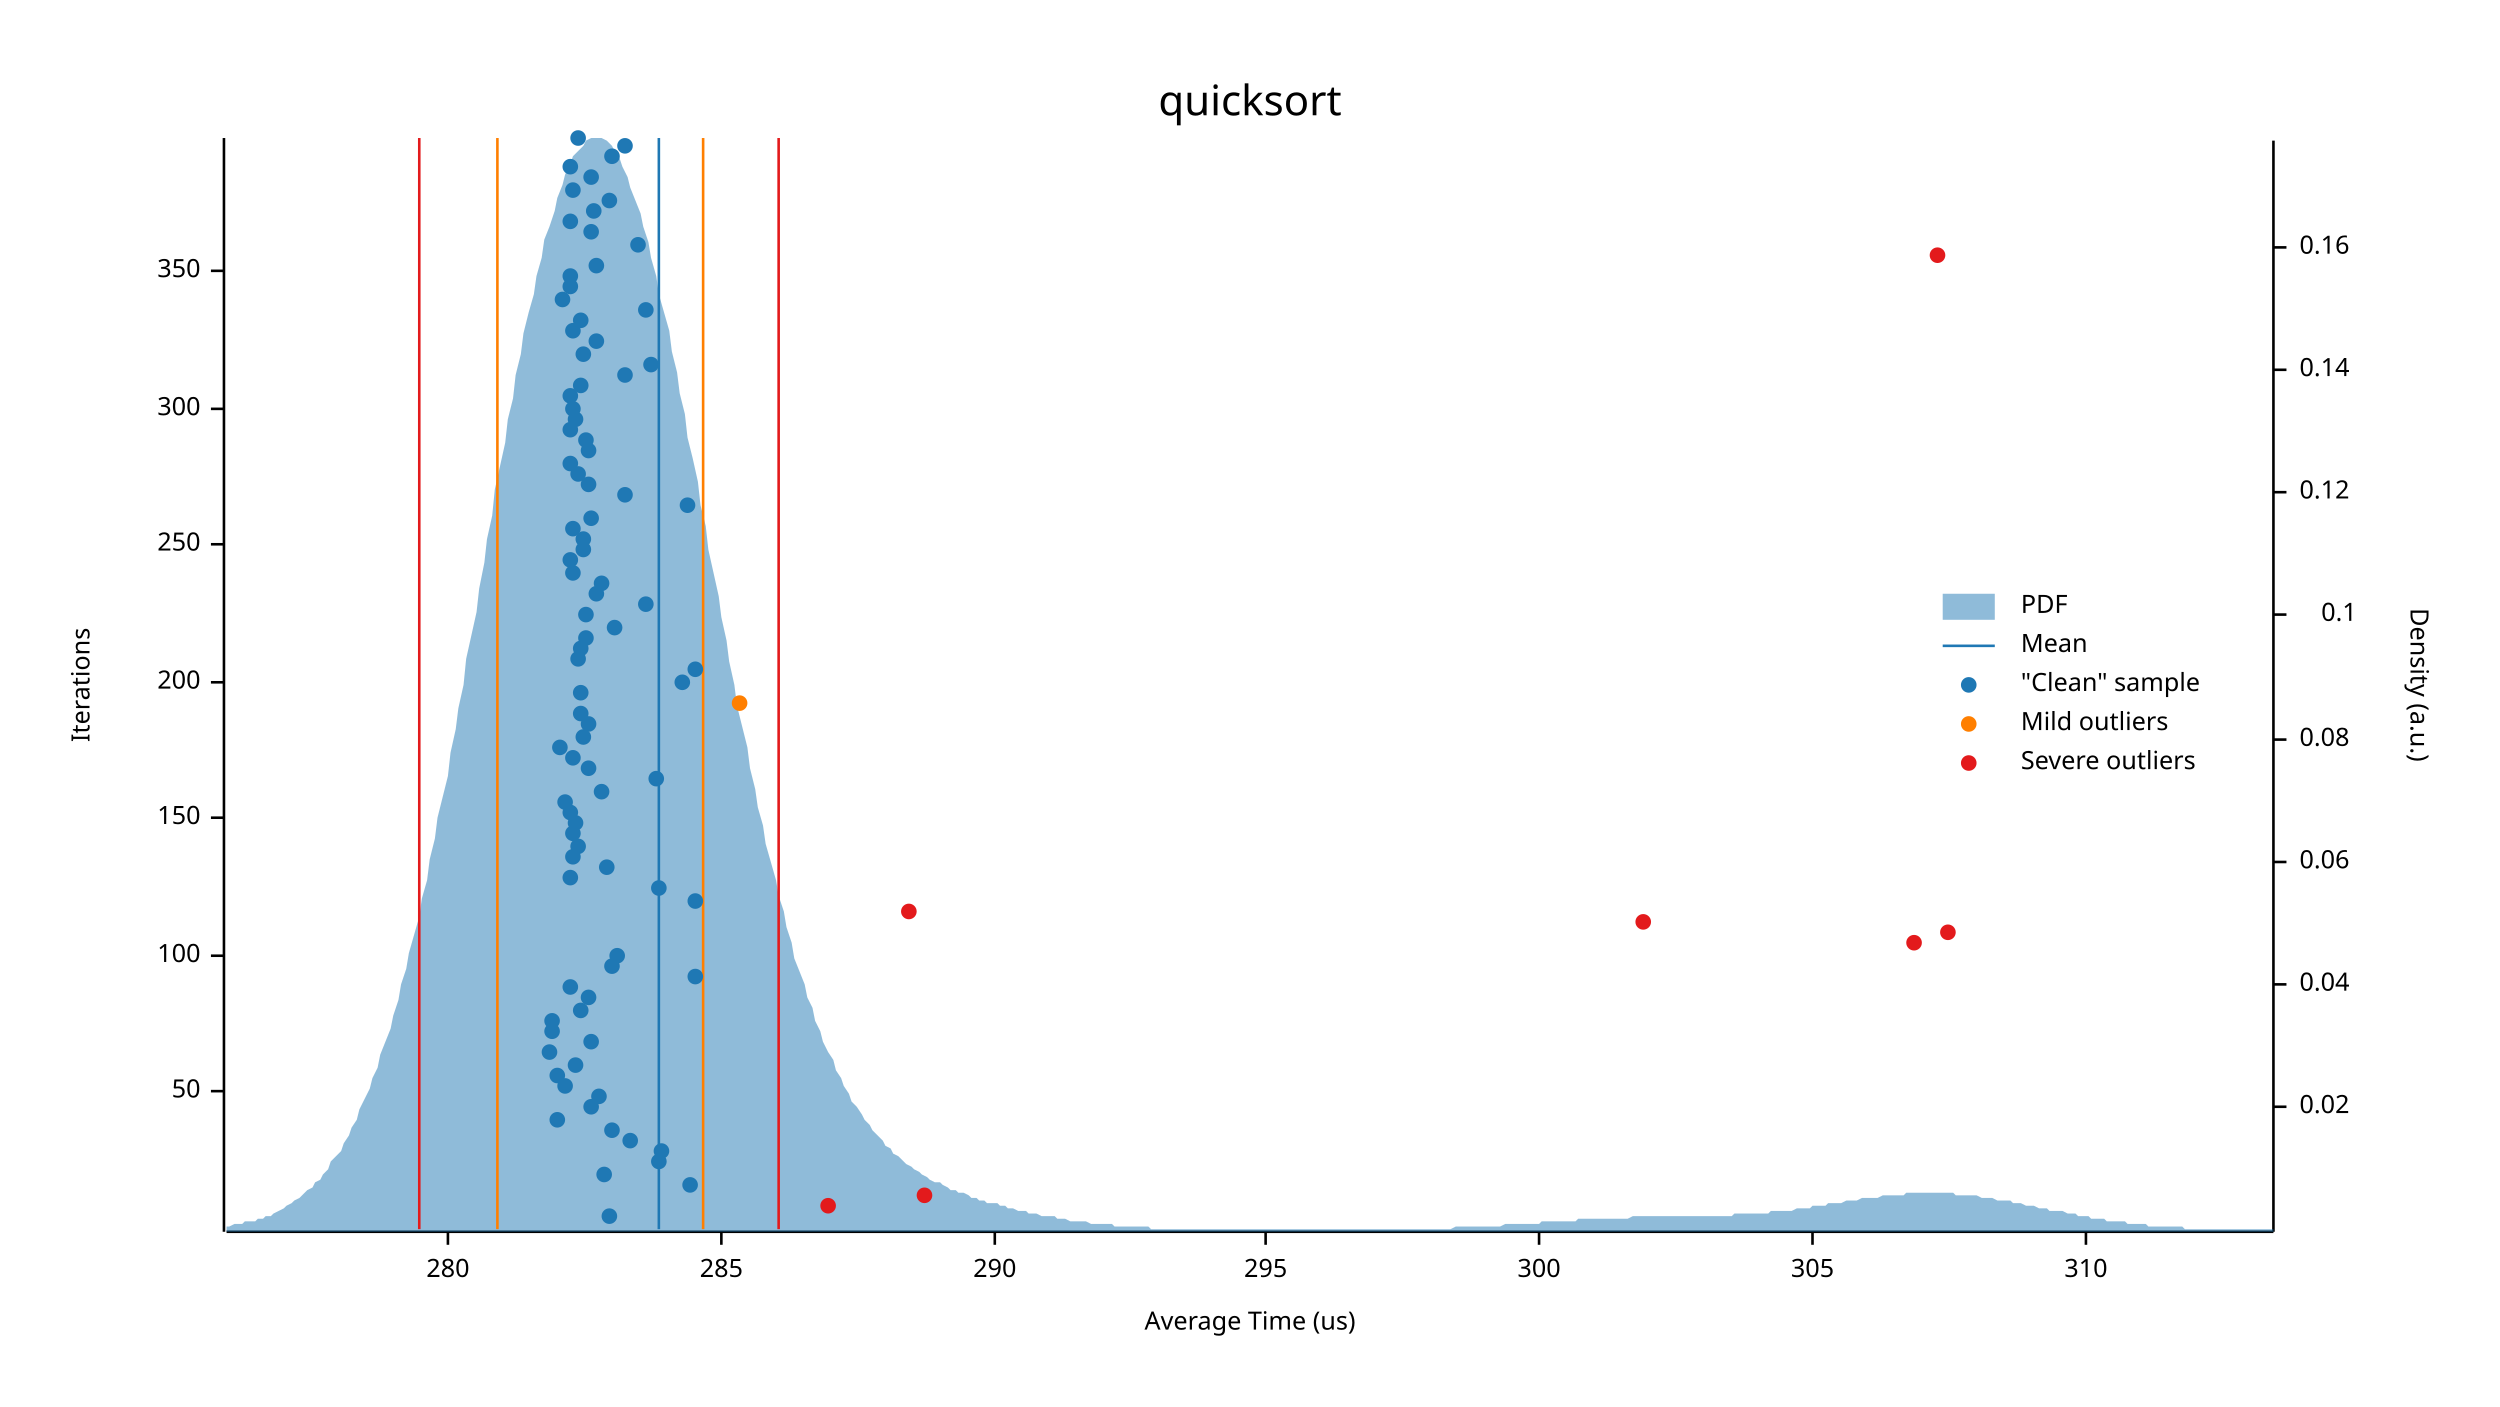
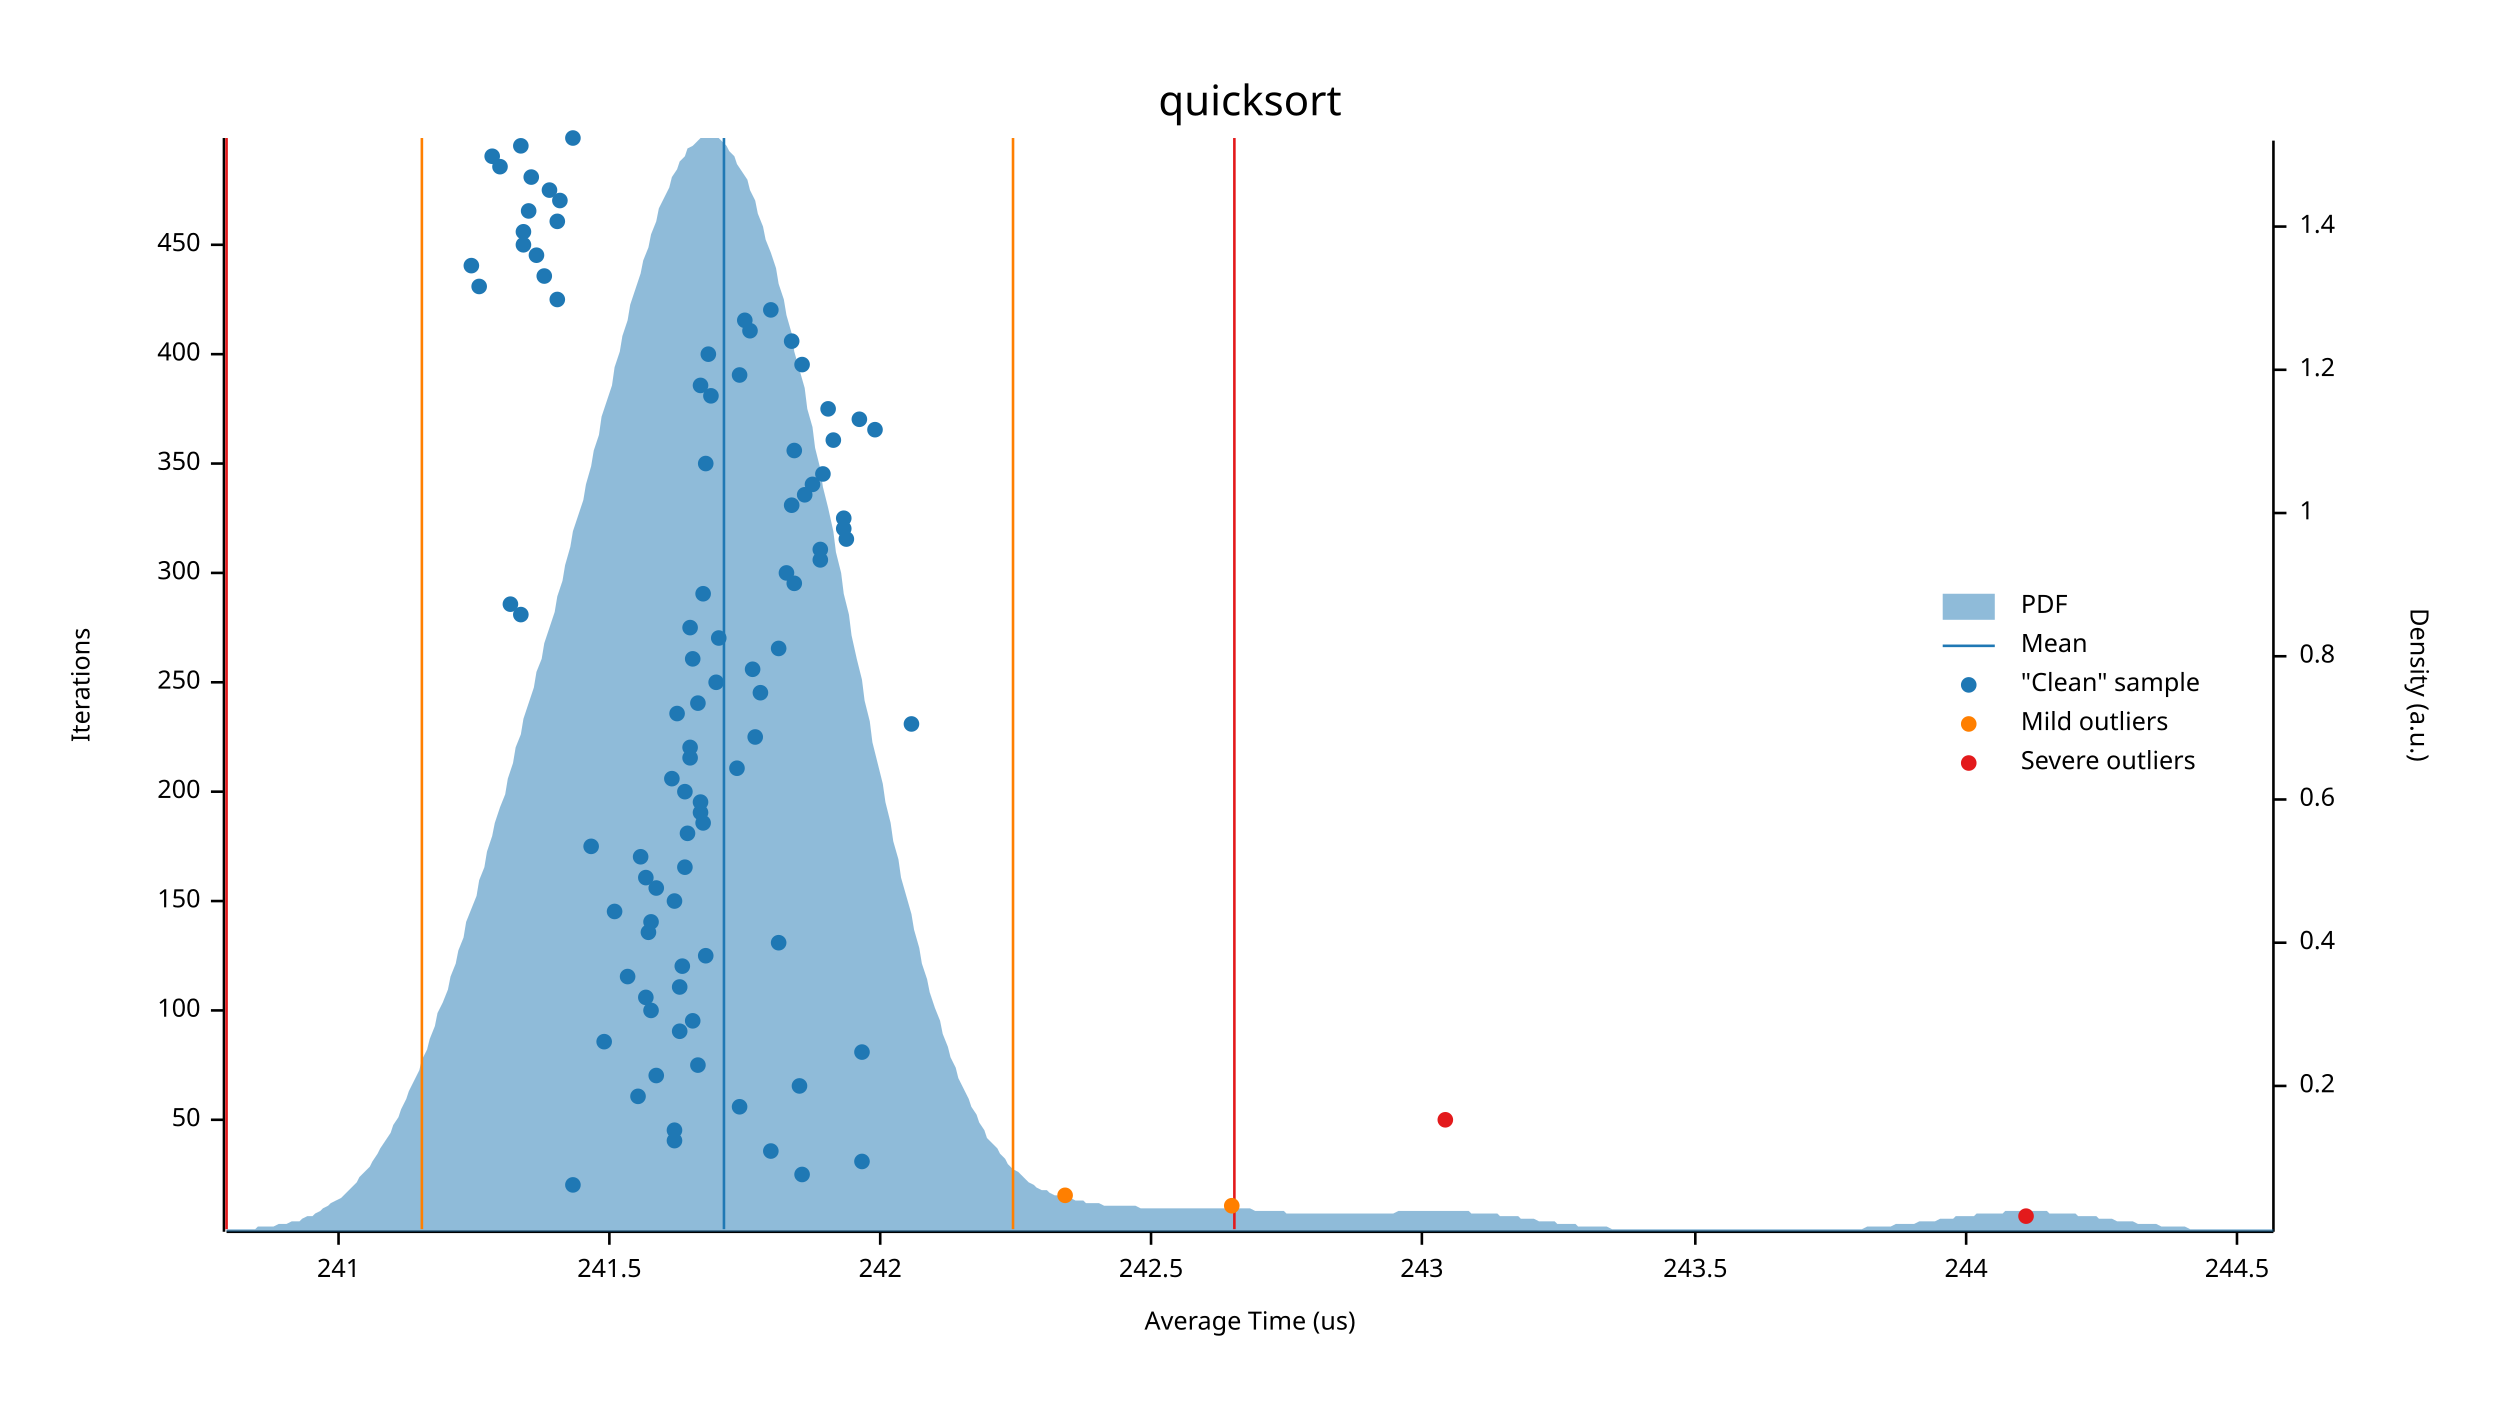
<svg xmlns="http://www.w3.org/2000/svg" width="960" height="540">
  <text x="480" y="32" dy="0.76em" text-anchor="middle" font-family="sans-serif" font-size="16.129" opacity="1" fill="#000000">
quicksort
</text>
  <text x="27" y="263" dy="0.76em" text-anchor="middle" font-family="sans-serif" font-size="9.677" opacity="1" fill="#000000" transform="rotate(270, 27, 263)">
Iterations
</text>
  <text x="480" y="513" dy="-0.5ex" text-anchor="middle" font-family="sans-serif" font-size="9.677" opacity="1" fill="#000000">
Average Time (us)
</text>
  <polyline fill="none" opacity="1" stroke="#000000" stroke-width="1" points="86,53 86,473 " />
-   <text x="77" y="419" dy="0.5ex" text-anchor="end" font-family="sans-serif" font-size="9.677" opacity="1" fill="#000000">
+   <text x="77" y="430" dy="0.5ex" text-anchor="end" font-family="sans-serif" font-size="9.677" opacity="1" fill="#000000">
50
</text>
-   <polyline fill="none" opacity="1" stroke="#000000" stroke-width="1" points="81,419 86,419 " />
-   <text x="77" y="367" dy="0.5ex" text-anchor="end" font-family="sans-serif" font-size="9.677" opacity="1" fill="#000000">
+   <polyline fill="none" opacity="1" stroke="#000000" stroke-width="1" points="81,430 86,430 " />
+   <text x="77" y="388" dy="0.5ex" text-anchor="end" font-family="sans-serif" font-size="9.677" opacity="1" fill="#000000">
100
</text>
-   <polyline fill="none" opacity="1" stroke="#000000" stroke-width="1" points="81,367 86,367 " />
-   <text x="77" y="314" dy="0.5ex" text-anchor="end" font-family="sans-serif" font-size="9.677" opacity="1" fill="#000000">
+   <polyline fill="none" opacity="1" stroke="#000000" stroke-width="1" points="81,388 86,388 " />
+   <text x="77" y="346" dy="0.5ex" text-anchor="end" font-family="sans-serif" font-size="9.677" opacity="1" fill="#000000">
150
</text>
-   <polyline fill="none" opacity="1" stroke="#000000" stroke-width="1" points="81,314 86,314 " />
+   <polyline fill="none" opacity="1" stroke="#000000" stroke-width="1" points="81,346 86,346 " />
+   <text x="77" y="304" dy="0.5ex" text-anchor="end" font-family="sans-serif" font-size="9.677" opacity="1" fill="#000000">
+ 200
+ </text>
+   <polyline fill="none" opacity="1" stroke="#000000" stroke-width="1" points="81,304 86,304 " />
  <text x="77" y="262" dy="0.5ex" text-anchor="end" font-family="sans-serif" font-size="9.677" opacity="1" fill="#000000">
- 200
+ 250
</text>
  <polyline fill="none" opacity="1" stroke="#000000" stroke-width="1" points="81,262 86,262 " />
-   <text x="77" y="209" dy="0.5ex" text-anchor="end" font-family="sans-serif" font-size="9.677" opacity="1" fill="#000000">
- 250
- </text>
-   <polyline fill="none" opacity="1" stroke="#000000" stroke-width="1" points="81,209 86,209 " />
-   <text x="77" y="157" dy="0.5ex" text-anchor="end" font-family="sans-serif" font-size="9.677" opacity="1" fill="#000000">
+   <text x="77" y="220" dy="0.5ex" text-anchor="end" font-family="sans-serif" font-size="9.677" opacity="1" fill="#000000">
300
</text>
-   <polyline fill="none" opacity="1" stroke="#000000" stroke-width="1" points="81,157 86,157 " />
-   <text x="77" y="104" dy="0.5ex" text-anchor="end" font-family="sans-serif" font-size="9.677" opacity="1" fill="#000000">
+   <polyline fill="none" opacity="1" stroke="#000000" stroke-width="1" points="81,220 86,220 " />
+   <text x="77" y="178" dy="0.5ex" text-anchor="end" font-family="sans-serif" font-size="9.677" opacity="1" fill="#000000">
350
</text>
-   <polyline fill="none" opacity="1" stroke="#000000" stroke-width="1" points="81,104 86,104 " />
+   <polyline fill="none" opacity="1" stroke="#000000" stroke-width="1" points="81,178 86,178 " />
+   <text x="77" y="136" dy="0.5ex" text-anchor="end" font-family="sans-serif" font-size="9.677" opacity="1" fill="#000000">
+ 400
+ </text>
+   <polyline fill="none" opacity="1" stroke="#000000" stroke-width="1" points="81,136 86,136 " />
+   <text x="77" y="94" dy="0.5ex" text-anchor="end" font-family="sans-serif" font-size="9.677" opacity="1" fill="#000000">
+ 450
+ </text>
+   <polyline fill="none" opacity="1" stroke="#000000" stroke-width="1" points="81,94 86,94 " />
  <polyline fill="none" opacity="1" stroke="#000000" stroke-width="1" points="87,473 873,473 " />
-   <text x="172" y="483" dy="0.76em" text-anchor="middle" font-family="sans-serif" font-size="9.677" opacity="1" fill="#000000">
- 280
- </text>
-   <polyline fill="none" opacity="1" stroke="#000000" stroke-width="1" points="172,473 172,478 " />
-   <text x="277" y="483" dy="0.76em" text-anchor="middle" font-family="sans-serif" font-size="9.677" opacity="1" fill="#000000">
- 285
- </text>
-   <polyline fill="none" opacity="1" stroke="#000000" stroke-width="1" points="277,473 277,478 " />
-   <text x="382" y="483" dy="0.76em" text-anchor="middle" font-family="sans-serif" font-size="9.677" opacity="1" fill="#000000">
- 290
- </text>
-   <polyline fill="none" opacity="1" stroke="#000000" stroke-width="1" points="382,473 382,478 " />
-   <text x="486" y="483" dy="0.76em" text-anchor="middle" font-family="sans-serif" font-size="9.677" opacity="1" fill="#000000">
- 295
- </text>
-   <polyline fill="none" opacity="1" stroke="#000000" stroke-width="1" points="486,473 486,478 " />
-   <text x="591" y="483" dy="0.76em" text-anchor="middle" font-family="sans-serif" font-size="9.677" opacity="1" fill="#000000">
- 300
- </text>
-   <polyline fill="none" opacity="1" stroke="#000000" stroke-width="1" points="591,473 591,478 " />
-   <text x="696" y="483" dy="0.76em" text-anchor="middle" font-family="sans-serif" font-size="9.677" opacity="1" fill="#000000">
- 305
- </text>
-   <polyline fill="none" opacity="1" stroke="#000000" stroke-width="1" points="696,473 696,478 " />
-   <text x="801" y="483" dy="0.76em" text-anchor="middle" font-family="sans-serif" font-size="9.677" opacity="1" fill="#000000">
- 310
- </text>
-   <polyline fill="none" opacity="1" stroke="#000000" stroke-width="1" points="801,473 801,478 " />
+   <text x="130" y="483" dy="0.76em" text-anchor="middle" font-family="sans-serif" font-size="9.677" opacity="1" fill="#000000">
+ 241
+ </text>
+   <polyline fill="none" opacity="1" stroke="#000000" stroke-width="1" points="130,473 130,478 " />
+   <text x="234" y="483" dy="0.76em" text-anchor="middle" font-family="sans-serif" font-size="9.677" opacity="1" fill="#000000">
+ 241.5
+ </text>
+   <polyline fill="none" opacity="1" stroke="#000000" stroke-width="1" points="234,473 234,478 " />
+   <text x="338" y="483" dy="0.76em" text-anchor="middle" font-family="sans-serif" font-size="9.677" opacity="1" fill="#000000">
+ 242
+ </text>
+   <polyline fill="none" opacity="1" stroke="#000000" stroke-width="1" points="338,473 338,478 " />
+   <text x="442" y="483" dy="0.76em" text-anchor="middle" font-family="sans-serif" font-size="9.677" opacity="1" fill="#000000">
+ 242.5
+ </text>
+   <polyline fill="none" opacity="1" stroke="#000000" stroke-width="1" points="442,473 442,478 " />
+   <text x="546" y="483" dy="0.76em" text-anchor="middle" font-family="sans-serif" font-size="9.677" opacity="1" fill="#000000">
+ 243
+ </text>
+   <polyline fill="none" opacity="1" stroke="#000000" stroke-width="1" points="546,473 546,478 " />
+   <text x="651" y="483" dy="0.76em" text-anchor="middle" font-family="sans-serif" font-size="9.677" opacity="1" fill="#000000">
+ 243.5
+ </text>
+   <polyline fill="none" opacity="1" stroke="#000000" stroke-width="1" points="651,473 651,478 " />
+   <text x="755" y="483" dy="0.76em" text-anchor="middle" font-family="sans-serif" font-size="9.677" opacity="1" fill="#000000">
+ 244
+ </text>
+   <polyline fill="none" opacity="1" stroke="#000000" stroke-width="1" points="755,473 755,478 " />
+   <text x="859" y="483" dy="0.76em" text-anchor="middle" font-family="sans-serif" font-size="9.677" opacity="1" fill="#000000">
+ 244.5
+ </text>
+   <polyline fill="none" opacity="1" stroke="#000000" stroke-width="1" points="859,473 859,478 " />
  <text x="933" y="263" dy="0.76em" text-anchor="middle" font-family="sans-serif" font-size="9.677" opacity="1" fill="#000000" transform="rotate(90, 933, 263)">
Density (a.u.)
</text>
  <polyline fill="none" opacity="1" stroke="#000000" stroke-width="1" points="873,54 873,473 " />
-   <text x="883" y="425" dy="0.5ex" text-anchor="start" font-family="sans-serif" font-size="9.677" opacity="1" fill="#000000">
- 0.02
- </text>
-   <polyline fill="none" opacity="1" stroke="#000000" stroke-width="1" points="873,425 878,425 " />
-   <text x="883" y="378" dy="0.5ex" text-anchor="start" font-family="sans-serif" font-size="9.677" opacity="1" fill="#000000">
- 0.04
- </text>
-   <polyline fill="none" opacity="1" stroke="#000000" stroke-width="1" points="873,378 878,378 " />
-   <text x="883" y="331" dy="0.5ex" text-anchor="start" font-family="sans-serif" font-size="9.677" opacity="1" fill="#000000">
- 0.06
- </text>
-   <polyline fill="none" opacity="1" stroke="#000000" stroke-width="1" points="873,331 878,331 " />
-   <text x="883" y="284" dy="0.5ex" text-anchor="start" font-family="sans-serif" font-size="9.677" opacity="1" fill="#000000">
- 0.08
- </text>
-   <polyline fill="none" opacity="1" stroke="#000000" stroke-width="1" points="873,284 878,284 " />
-   <text x="905" y="236" dy="0.5ex" text-anchor="end" font-family="sans-serif" font-size="9.677" opacity="1" fill="#000000">
- 0.1
- </text>
-   <polyline fill="none" opacity="1" stroke="#000000" stroke-width="1" points="873,236 878,236 " />
-   <text x="883" y="189" dy="0.5ex" text-anchor="start" font-family="sans-serif" font-size="9.677" opacity="1" fill="#000000">
- 0.12
- </text>
-   <polyline fill="none" opacity="1" stroke="#000000" stroke-width="1" points="873,189 878,189 " />
+   <text x="883" y="417" dy="0.5ex" text-anchor="start" font-family="sans-serif" font-size="9.677" opacity="1" fill="#000000">
+ 0.2
+ </text>
+   <polyline fill="none" opacity="1" stroke="#000000" stroke-width="1" points="873,417 878,417 " />
+   <text x="883" y="362" dy="0.5ex" text-anchor="start" font-family="sans-serif" font-size="9.677" opacity="1" fill="#000000">
+ 0.4
+ </text>
+   <polyline fill="none" opacity="1" stroke="#000000" stroke-width="1" points="873,362 878,362 " />
+   <text x="883" y="307" dy="0.5ex" text-anchor="start" font-family="sans-serif" font-size="9.677" opacity="1" fill="#000000">
+ 0.6
+ </text>
+   <polyline fill="none" opacity="1" stroke="#000000" stroke-width="1" points="873,307 878,307 " />
+   <text x="883" y="252" dy="0.5ex" text-anchor="start" font-family="sans-serif" font-size="9.677" opacity="1" fill="#000000">
+ 0.8
+ </text>
+   <polyline fill="none" opacity="1" stroke="#000000" stroke-width="1" points="873,252 878,252 " />
+   <text x="883" y="197" dy="0.5ex" text-anchor="start" font-family="sans-serif" font-size="9.677" opacity="1" fill="#000000">
+ 1
+ </text>
+   <polyline fill="none" opacity="1" stroke="#000000" stroke-width="1" points="873,197 878,197 " />
  <text x="883" y="142" dy="0.5ex" text-anchor="start" font-family="sans-serif" font-size="9.677" opacity="1" fill="#000000">
- 0.14
+ 1.2
</text>
  <polyline fill="none" opacity="1" stroke="#000000" stroke-width="1" points="873,142 878,142 " />
-   <text x="883" y="95" dy="0.5ex" text-anchor="start" font-family="sans-serif" font-size="9.677" opacity="1" fill="#000000">
- 0.16
- </text>
-   <polyline fill="none" opacity="1" stroke="#000000" stroke-width="1" points="873,95 878,95 " />
-   <polygon opacity="0.5" fill="#1F78B4" points="87,471 88,471 90,470 91,470 93,470 94,469 96,469 98,469 99,468 101,468 102,467 104,467 105,466 107,465 109,464 110,463 112,462 113,461 115,460 116,459 118,457 120,456 121,454 123,453 124,451 126,449 127,446 129,444 131,442 132,439 134,436 135,433 137,430 138,426 140,422 142,418 143,414 145,410 146,405 148,400 150,395 151,390 153,384 154,378 156,372 157,366 159,359 161,352 162,345 164,338 165,330 167,322 168,314 170,306 172,298 173,289 175,280 176,272 178,263 179,253 181,244 183,235 184,226 186,216 187,207 189,198 190,188 192,179 194,170 195,161 197,153 198,144 200,136 201,128 203,120 205,113 206,106 208,99 209,92 211,87 213,81 214,76 216,71 217,67 219,63 220,60 222,58 224,56 225,54 227,53 228,53 230,53 231,53 233,54 235,56 236,58 238,61 239,64 241,68 242,72 244,77 246,82 247,87 249,93 250,99 252,106 253,113 255,120 257,127 258,135 260,143 261,151 263,159 264,168 266,176 268,185 269,194 271,202 272,211 274,220 276,229 277,237 279,246 280,254 282,263 283,271 285,279 287,287 288,295 290,303 291,310 293,317 294,324 296,331 298,338 299,344 301,350 302,356 304,362 305,368 307,373 309,378 310,383 312,387 313,392 315,396 316,400 318,404 320,407 321,411 323,414 324,417 326,420 327,423 329,425 331,428 332,430 334,432 335,434 337,436 339,438 340,440 342,441 343,443 345,444 346,445 348,447 350,448 351,449 353,450 354,451 356,452 357,453 359,454 361,454 362,455 364,456 365,457 367,457 368,458 370,458 372,459 373,460 375,460 376,461 378,461 379,462 381,462 383,462 384,463 386,463 387,464 389,464 391,465 392,465 394,465 395,466 397,466 398,466 400,467 402,467 403,467 405,467 406,468 408,468 409,468 411,469 413,469 414,469 416,469 417,469 419,470 420,470 422,470 424,470 425,470 427,470 428,471 430,471 431,471 433,471 435,471 436,471 438,471 439,471 441,471 442,472 444,472 446,472 447,472 449,472 450,472 452,472 454,472 455,472 457,472 458,472 460,472 461,472 463,472 465,472 466,472 468,472 469,472 471,472 472,472 474,472 476,472 477,472 479,472 480,472 482,472 483,472 485,472 487,472 488,472 490,472 491,472 493,472 494,472 496,472 498,472 499,472 501,472 502,472 504,472 505,472 507,472 509,472 510,472 512,472 513,472 515,472 517,472 518,472 520,472 521,472 523,472 524,472 526,472 528,472 529,472 531,472 532,472 534,472 535,472 537,472 539,472 540,472 542,472 543,472 545,472 546,472 548,472 550,472 551,472 553,472 554,472 556,472 557,472 559,471 561,471 562,471 564,471 565,471 567,471 568,471 570,471 572,471 573,471 575,471 576,471 578,470 580,470 581,470 583,470 584,470 586,470 587,470 589,470 591,470 592,469 594,469 595,469 597,469 598,469 600,469 602,469 603,469 605,469 606,468 608,468 609,468 611,468 613,468 614,468 616,468 617,468 619,468 620,468 622,468 624,468 625,468 627,467 628,467 630,467 632,467 633,467 635,467 636,467 638,467 639,467 641,467 643,467 644,467 646,467 647,467 649,467 650,467 652,467 654,467 655,467 657,467 658,467 660,467 661,467 663,467 665,467 666,466 668,466 669,466 671,466 672,466 674,466 676,466 677,466 679,466 680,465 682,465 683,465 685,465 687,465 688,465 690,464 691,464 693,464 695,464 696,463 698,463 699,463 701,463 702,462 704,462 706,462 707,462 709,461 710,461 712,461 713,461 715,460 717,460 718,460 720,460 721,460 723,459 724,459 726,459 728,459 729,459 731,459 732,458 734,458 735,458 737,458 739,458 740,458 742,458 743,458 745,458 746,458 748,458 750,458 751,459 753,459 754,459 756,459 758,459 759,459 761,460 762,460 764,460 765,460 767,461 769,461 770,461 772,461 773,462 775,462 776,462 778,463 780,463 781,463 783,464 784,464 786,464 787,465 789,465 791,465 792,465 794,466 795,466 797,466 798,467 800,467 802,467 803,468 805,468 806,468 808,468 809,469 811,469 813,469 814,469 816,469 817,470 819,470 821,470 822,470 824,470 825,471 827,471 828,471 830,471 832,471 833,471 835,471 836,471 838,471 839,472 841,472 843,472 844,472 846,472 847,472 849,472 850,472 852,472 854,472 855,472 857,472 858,472 860,472 861,472 863,472 865,472 866,472 868,472 869,472 871,472 873,472 873,473 87,473 " />
-   <polyline fill="none" opacity="1" stroke="#1F78B4" stroke-width="1" points="253,472 253,53 " />
-   <polyline fill="none" opacity="1" stroke="#FF7F00" stroke-width="1" points="191,472 191,53 " />
-   <polyline fill="none" opacity="1" stroke="#FF7F00" stroke-width="1" points="270,472 270,53 " />
-   <polyline fill="none" opacity="1" stroke="#E31A1C" stroke-width="1" points="161,472 161,53 " />
-   <polyline fill="none" opacity="1" stroke="#E31A1C" stroke-width="1" points="299,472 299,53 " />
-   <circle cx="234" cy="467" r="3" opacity="1" fill="#1F78B4" stroke="none" />
-   <circle cx="265" cy="455" r="3" opacity="1" fill="#1F78B4" stroke="none" />
-   <circle cx="232" cy="451" r="3" opacity="1" fill="#1F78B4" stroke="none" />
-   <circle cx="253" cy="446" r="3" opacity="1" fill="#1F78B4" stroke="none" />
-   <circle cx="254" cy="442" r="3" opacity="1" fill="#1F78B4" stroke="none" />
-   <circle cx="242" cy="438" r="3" opacity="1" fill="#1F78B4" stroke="none" />
-   <circle cx="235" cy="434" r="3" opacity="1" fill="#1F78B4" stroke="none" />
-   <circle cx="214" cy="430" r="3" opacity="1" fill="#1F78B4" stroke="none" />
-   <circle cx="227" cy="425" r="3" opacity="1" fill="#1F78B4" stroke="none" />
-   <circle cx="230" cy="421" r="3" opacity="1" fill="#1F78B4" stroke="none" />
-   <circle cx="217" cy="417" r="3" opacity="1" fill="#1F78B4" stroke="none" />
-   <circle cx="214" cy="413" r="3" opacity="1" fill="#1F78B4" stroke="none" />
-   <circle cx="221" cy="409" r="3" opacity="1" fill="#1F78B4" stroke="none" />
-   <circle cx="211" cy="404" r="3" opacity="1" fill="#1F78B4" stroke="none" />
-   <circle cx="227" cy="400" r="3" opacity="1" fill="#1F78B4" stroke="none" />
-   <circle cx="212" cy="396" r="3" opacity="1" fill="#1F78B4" stroke="none" />
-   <circle cx="212" cy="392" r="3" opacity="1" fill="#1F78B4" stroke="none" />
-   <circle cx="223" cy="388" r="3" opacity="1" fill="#1F78B4" stroke="none" />
-   <circle cx="226" cy="383" r="3" opacity="1" fill="#1F78B4" stroke="none" />
-   <circle cx="219" cy="379" r="3" opacity="1" fill="#1F78B4" stroke="none" />
-   <circle cx="267" cy="375" r="3" opacity="1" fill="#1F78B4" stroke="none" />
-   <circle cx="235" cy="371" r="3" opacity="1" fill="#1F78B4" stroke="none" />
-   <circle cx="237" cy="367" r="3" opacity="1" fill="#1F78B4" stroke="none" />
-   <circle cx="267" cy="346" r="3" opacity="1" fill="#1F78B4" stroke="none" />
-   <circle cx="253" cy="341" r="3" opacity="1" fill="#1F78B4" stroke="none" />
-   <circle cx="219" cy="337" r="3" opacity="1" fill="#1F78B4" stroke="none" />
-   <circle cx="233" cy="333" r="3" opacity="1" fill="#1F78B4" stroke="none" />
-   <circle cx="220" cy="329" r="3" opacity="1" fill="#1F78B4" stroke="none" />
-   <circle cx="222" cy="325" r="3" opacity="1" fill="#1F78B4" stroke="none" />
-   <circle cx="220" cy="320" r="3" opacity="1" fill="#1F78B4" stroke="none" />
-   <circle cx="221" cy="316" r="3" opacity="1" fill="#1F78B4" stroke="none" />
-   <circle cx="219" cy="312" r="3" opacity="1" fill="#1F78B4" stroke="none" />
-   <circle cx="217" cy="308" r="3" opacity="1" fill="#1F78B4" stroke="none" />
-   <circle cx="231" cy="304" r="3" opacity="1" fill="#1F78B4" stroke="none" />
-   <circle cx="252" cy="299" r="3" opacity="1" fill="#1F78B4" stroke="none" />
-   <circle cx="226" cy="295" r="3" opacity="1" fill="#1F78B4" stroke="none" />
-   <circle cx="220" cy="291" r="3" opacity="1" fill="#1F78B4" stroke="none" />
-   <circle cx="215" cy="287" r="3" opacity="1" fill="#1F78B4" stroke="none" />
-   <circle cx="224" cy="283" r="3" opacity="1" fill="#1F78B4" stroke="none" />
-   <circle cx="226" cy="278" r="3" opacity="1" fill="#1F78B4" stroke="none" />
-   <circle cx="223" cy="274" r="3" opacity="1" fill="#1F78B4" stroke="none" />
-   <circle cx="223" cy="266" r="3" opacity="1" fill="#1F78B4" stroke="none" />
-   <circle cx="262" cy="262" r="3" opacity="1" fill="#1F78B4" stroke="none" />
-   <circle cx="267" cy="257" r="3" opacity="1" fill="#1F78B4" stroke="none" />
-   <circle cx="222" cy="253" r="3" opacity="1" fill="#1F78B4" stroke="none" />
-   <circle cx="223" cy="249" r="3" opacity="1" fill="#1F78B4" stroke="none" />
-   <circle cx="225" cy="245" r="3" opacity="1" fill="#1F78B4" stroke="none" />
-   <circle cx="236" cy="241" r="3" opacity="1" fill="#1F78B4" stroke="none" />
-   <circle cx="225" cy="236" r="3" opacity="1" fill="#1F78B4" stroke="none" />
-   <circle cx="248" cy="232" r="3" opacity="1" fill="#1F78B4" stroke="none" />
-   <circle cx="229" cy="228" r="3" opacity="1" fill="#1F78B4" stroke="none" />
-   <circle cx="231" cy="224" r="3" opacity="1" fill="#1F78B4" stroke="none" />
-   <circle cx="220" cy="220" r="3" opacity="1" fill="#1F78B4" stroke="none" />
-   <circle cx="219" cy="215" r="3" opacity="1" fill="#1F78B4" stroke="none" />
-   <circle cx="224" cy="211" r="3" opacity="1" fill="#1F78B4" stroke="none" />
-   <circle cx="224" cy="207" r="3" opacity="1" fill="#1F78B4" stroke="none" />
-   <circle cx="220" cy="203" r="3" opacity="1" fill="#1F78B4" stroke="none" />
-   <circle cx="227" cy="199" r="3" opacity="1" fill="#1F78B4" stroke="none" />
-   <circle cx="264" cy="194" r="3" opacity="1" fill="#1F78B4" stroke="none" />
-   <circle cx="240" cy="190" r="3" opacity="1" fill="#1F78B4" stroke="none" />
-   <circle cx="226" cy="186" r="3" opacity="1" fill="#1F78B4" stroke="none" />
-   <circle cx="222" cy="182" r="3" opacity="1" fill="#1F78B4" stroke="none" />
-   <circle cx="219" cy="178" r="3" opacity="1" fill="#1F78B4" stroke="none" />
-   <circle cx="226" cy="173" r="3" opacity="1" fill="#1F78B4" stroke="none" />
-   <circle cx="225" cy="169" r="3" opacity="1" fill="#1F78B4" stroke="none" />
-   <circle cx="219" cy="165" r="3" opacity="1" fill="#1F78B4" stroke="none" />
-   <circle cx="221" cy="161" r="3" opacity="1" fill="#1F78B4" stroke="none" />
-   <circle cx="220" cy="157" r="3" opacity="1" fill="#1F78B4" stroke="none" />
-   <circle cx="219" cy="152" r="3" opacity="1" fill="#1F78B4" stroke="none" />
-   <circle cx="223" cy="148" r="3" opacity="1" fill="#1F78B4" stroke="none" />
-   <circle cx="240" cy="144" r="3" opacity="1" fill="#1F78B4" stroke="none" />
-   <circle cx="250" cy="140" r="3" opacity="1" fill="#1F78B4" stroke="none" />
-   <circle cx="224" cy="136" r="3" opacity="1" fill="#1F78B4" stroke="none" />
-   <circle cx="229" cy="131" r="3" opacity="1" fill="#1F78B4" stroke="none" />
-   <circle cx="220" cy="127" r="3" opacity="1" fill="#1F78B4" stroke="none" />
-   <circle cx="223" cy="123" r="3" opacity="1" fill="#1F78B4" stroke="none" />
-   <circle cx="248" cy="119" r="3" opacity="1" fill="#1F78B4" stroke="none" />
-   <circle cx="216" cy="115" r="3" opacity="1" fill="#1F78B4" stroke="none" />
-   <circle cx="219" cy="110" r="3" opacity="1" fill="#1F78B4" stroke="none" />
-   <circle cx="219" cy="106" r="3" opacity="1" fill="#1F78B4" stroke="none" />
-   <circle cx="229" cy="102" r="3" opacity="1" fill="#1F78B4" stroke="none" />
-   <circle cx="245" cy="94" r="3" opacity="1" fill="#1F78B4" stroke="none" />
-   <circle cx="227" cy="89" r="3" opacity="1" fill="#1F78B4" stroke="none" />
-   <circle cx="219" cy="85" r="3" opacity="1" fill="#1F78B4" stroke="none" />
-   <circle cx="228" cy="81" r="3" opacity="1" fill="#1F78B4" stroke="none" />
-   <circle cx="234" cy="77" r="3" opacity="1" fill="#1F78B4" stroke="none" />
-   <circle cx="220" cy="73" r="3" opacity="1" fill="#1F78B4" stroke="none" />
-   <circle cx="227" cy="68" r="3" opacity="1" fill="#1F78B4" stroke="none" />
-   <circle cx="219" cy="64" r="3" opacity="1" fill="#1F78B4" stroke="none" />
-   <circle cx="235" cy="60" r="3" opacity="1" fill="#1F78B4" stroke="none" />
-   <circle cx="240" cy="56" r="3" opacity="1" fill="#1F78B4" stroke="none" />
-   <circle cx="222" cy="53" r="3" opacity="1" fill="#1F78B4" stroke="none" />
-   <circle cx="284" cy="270" r="3" opacity="1" fill="#FF7F00" stroke="none" />
-   <circle cx="318" cy="463" r="3" opacity="1" fill="#E31A1C" stroke="none" />
-   <circle cx="355" cy="459" r="3" opacity="1" fill="#E31A1C" stroke="none" />
-   <circle cx="735" cy="362" r="3" opacity="1" fill="#E31A1C" stroke="none" />
-   <circle cx="748" cy="358" r="3" opacity="1" fill="#E31A1C" stroke="none" />
-   <circle cx="631" cy="354" r="3" opacity="1" fill="#E31A1C" stroke="none" />
-   <circle cx="349" cy="350" r="3" opacity="1" fill="#E31A1C" stroke="none" />
-   <circle cx="744" cy="98" r="3" opacity="1" fill="#E31A1C" stroke="none" />
+   <text x="883" y="87" dy="0.5ex" text-anchor="start" font-family="sans-serif" font-size="9.677" opacity="1" fill="#000000">
+ 1.4
+ </text>
+   <polyline fill="none" opacity="1" stroke="#000000" stroke-width="1" points="873,87 878,87 " />
+   <polygon opacity="0.5" fill="#1F78B4" points="87,472 88,472 90,472 91,472 93,472 94,472 96,472 98,472 99,471 101,471 102,471 104,471 105,471 107,470 109,470 110,470 112,469 113,469 115,469 116,468 118,467 120,467 121,466 123,465 124,464 126,463 127,462 129,461 131,460 132,459 134,457 135,456 137,454 138,452 140,450 142,448 143,446 145,443 146,441 148,438 150,435 151,432 153,429 154,426 156,422 157,419 159,415 161,411 162,407 164,403 165,399 167,394 168,389 170,385 172,380 173,375 175,370 176,365 178,360 179,354 181,349 183,344 184,338 186,333 187,327 189,321 190,316 192,310 194,305 195,299 197,293 198,287 200,282 201,276 203,270 205,264 206,258 208,253 209,247 211,241 213,235 214,229 216,223 217,217 219,210 220,204 222,198 224,192 225,186 227,179 228,173 230,167 231,160 233,154 235,148 236,141 238,135 239,129 241,123 242,117 244,111 246,105 247,100 249,95 250,90 252,85 253,80 255,76 257,72 258,68 260,65 261,62 263,60 264,57 266,56 268,54 269,53 271,53 272,53 274,53 276,53 277,54 279,56 280,58 282,60 283,63 285,66 287,69 288,73 290,77 291,82 293,87 294,92 296,97 298,103 299,109 301,115 302,121 304,128 305,135 307,142 309,149 310,157 312,164 313,172 315,180 316,187 318,195 320,204 321,212 323,220 324,228 326,236 327,244 329,253 331,261 332,269 334,277 335,285 337,293 339,301 340,308 342,316 343,323 345,330 346,337 348,344 350,351 351,357 353,364 354,370 356,376 357,381 359,387 361,392 362,397 364,402 365,406 367,410 368,414 370,418 372,422 373,425 375,428 376,431 378,434 379,437 381,439 383,441 384,443 386,445 387,447 389,449 391,450 392,451 394,453 395,454 397,455 398,456 400,457 402,457 403,458 405,459 406,459 408,460 409,460 411,460 413,461 414,461 416,461 417,462 419,462 420,462 422,462 424,463 425,463 427,463 428,463 430,463 431,463 433,463 435,463 436,463 438,464 439,464 441,464 442,464 444,464 446,464 447,464 449,464 450,464 452,464 454,464 455,464 457,464 458,464 460,464 461,464 463,464 465,464 466,464 468,464 469,464 471,464 472,464 474,464 476,464 477,464 479,464 480,464 482,465 483,465 485,465 487,465 488,465 490,465 491,465 493,465 494,466 496,466 498,466 499,466 501,466 502,466 504,466 505,466 507,466 509,466 510,466 512,466 513,466 515,466 517,466 518,466 520,466 521,466 523,466 524,466 526,466 528,466 529,466 531,466 532,466 534,466 535,466 537,465 539,465 540,465 542,465 543,465 545,465 546,465 548,465 550,465 551,465 553,465 554,465 556,465 557,465 559,465 561,465 562,465 564,465 565,466 567,466 568,466 570,466 572,466 573,466 575,466 576,467 578,467 580,467 581,467 583,467 584,468 586,468 587,468 589,468 591,469 592,469 594,469 595,469 597,469 598,470 600,470 602,470 603,470 605,470 606,471 608,471 609,471 611,471 613,471 614,471 616,471 617,471 619,472 620,472 622,472 624,472 625,472 627,472 628,472 630,472 632,472 633,472 635,472 636,472 638,472 639,472 641,472 643,472 644,472 646,472 647,472 649,472 650,472 652,472 654,472 655,472 657,472 658,472 660,472 661,472 663,472 665,472 666,472 668,472 669,472 671,472 672,472 674,472 676,472 677,472 679,472 680,472 682,472 683,472 685,472 687,472 688,472 690,472 691,472 693,472 695,472 696,472 698,472 699,472 701,472 702,472 704,472 706,472 707,472 709,472 710,472 712,472 713,472 715,472 717,471 718,471 720,471 721,471 723,471 724,471 726,471 728,470 729,470 731,470 732,470 734,470 735,470 737,469 739,469 740,469 742,469 743,469 745,468 746,468 748,468 750,468 751,467 753,467 754,467 756,467 758,467 759,466 761,466 762,466 764,466 765,466 767,466 769,466 770,465 772,465 773,465 775,465 776,465 778,465 780,465 781,465 783,465 784,465 786,465 787,466 789,466 791,466 792,466 794,466 795,466 797,466 798,467 800,467 802,467 803,467 805,467 806,468 808,468 809,468 811,468 813,469 814,469 816,469 817,469 819,469 821,470 822,470 824,470 825,470 827,470 828,470 830,471 832,471 833,471 835,471 836,471 838,471 839,471 841,472 843,472 844,472 846,472 847,472 849,472 850,472 852,472 854,472 855,472 857,472 858,472 860,472 861,472 863,472 865,472 866,472 868,472 869,472 871,472 873,472 873,473 87,473 " />
+   <polyline fill="none" opacity="1" stroke="#1F78B4" stroke-width="1" points="278,472 278,53 " />
+   <polyline fill="none" opacity="1" stroke="#FF7F00" stroke-width="1" points="162,472 162,53 " />
+   <polyline fill="none" opacity="1" stroke="#FF7F00" stroke-width="1" points="389,472 389,53 " />
+   <polyline fill="none" opacity="1" stroke="#E31A1C" stroke-width="1" points="87,472 87,53 " />
+   <polyline fill="none" opacity="1" stroke="#E31A1C" stroke-width="1" points="474,472 474,53 " />
+   <circle cx="220" cy="455" r="3" opacity="1" fill="#1F78B4" stroke="none" />
+   <circle cx="308" cy="451" r="3" opacity="1" fill="#1F78B4" stroke="none" />
+   <circle cx="331" cy="446" r="3" opacity="1" fill="#1F78B4" stroke="none" />
+   <circle cx="296" cy="442" r="3" opacity="1" fill="#1F78B4" stroke="none" />
+   <circle cx="259" cy="438" r="3" opacity="1" fill="#1F78B4" stroke="none" />
+   <circle cx="259" cy="434" r="3" opacity="1" fill="#1F78B4" stroke="none" />
+   <circle cx="284" cy="425" r="3" opacity="1" fill="#1F78B4" stroke="none" />
+   <circle cx="245" cy="421" r="3" opacity="1" fill="#1F78B4" stroke="none" />
+   <circle cx="307" cy="417" r="3" opacity="1" fill="#1F78B4" stroke="none" />
+   <circle cx="252" cy="413" r="3" opacity="1" fill="#1F78B4" stroke="none" />
+   <circle cx="268" cy="409" r="3" opacity="1" fill="#1F78B4" stroke="none" />
+   <circle cx="331" cy="404" r="3" opacity="1" fill="#1F78B4" stroke="none" />
+   <circle cx="232" cy="400" r="3" opacity="1" fill="#1F78B4" stroke="none" />
+   <circle cx="261" cy="396" r="3" opacity="1" fill="#1F78B4" stroke="none" />
+   <circle cx="266" cy="392" r="3" opacity="1" fill="#1F78B4" stroke="none" />
+   <circle cx="250" cy="388" r="3" opacity="1" fill="#1F78B4" stroke="none" />
+   <circle cx="248" cy="383" r="3" opacity="1" fill="#1F78B4" stroke="none" />
+   <circle cx="261" cy="379" r="3" opacity="1" fill="#1F78B4" stroke="none" />
+   <circle cx="241" cy="375" r="3" opacity="1" fill="#1F78B4" stroke="none" />
+   <circle cx="262" cy="371" r="3" opacity="1" fill="#1F78B4" stroke="none" />
+   <circle cx="271" cy="367" r="3" opacity="1" fill="#1F78B4" stroke="none" />
+   <circle cx="299" cy="362" r="3" opacity="1" fill="#1F78B4" stroke="none" />
+   <circle cx="249" cy="358" r="3" opacity="1" fill="#1F78B4" stroke="none" />
+   <circle cx="250" cy="354" r="3" opacity="1" fill="#1F78B4" stroke="none" />
+   <circle cx="236" cy="350" r="3" opacity="1" fill="#1F78B4" stroke="none" />
+   <circle cx="259" cy="346" r="3" opacity="1" fill="#1F78B4" stroke="none" />
+   <circle cx="252" cy="341" r="3" opacity="1" fill="#1F78B4" stroke="none" />
+   <circle cx="248" cy="337" r="3" opacity="1" fill="#1F78B4" stroke="none" />
+   <circle cx="263" cy="333" r="3" opacity="1" fill="#1F78B4" stroke="none" />
+   <circle cx="246" cy="329" r="3" opacity="1" fill="#1F78B4" stroke="none" />
+   <circle cx="227" cy="325" r="3" opacity="1" fill="#1F78B4" stroke="none" />
+   <circle cx="264" cy="320" r="3" opacity="1" fill="#1F78B4" stroke="none" />
+   <circle cx="270" cy="316" r="3" opacity="1" fill="#1F78B4" stroke="none" />
+   <circle cx="269" cy="312" r="3" opacity="1" fill="#1F78B4" stroke="none" />
+   <circle cx="269" cy="308" r="3" opacity="1" fill="#1F78B4" stroke="none" />
+   <circle cx="263" cy="304" r="3" opacity="1" fill="#1F78B4" stroke="none" />
+   <circle cx="258" cy="299" r="3" opacity="1" fill="#1F78B4" stroke="none" />
+   <circle cx="283" cy="295" r="3" opacity="1" fill="#1F78B4" stroke="none" />
+   <circle cx="265" cy="291" r="3" opacity="1" fill="#1F78B4" stroke="none" />
+   <circle cx="265" cy="287" r="3" opacity="1" fill="#1F78B4" stroke="none" />
+   <circle cx="290" cy="283" r="3" opacity="1" fill="#1F78B4" stroke="none" />
+   <circle cx="350" cy="278" r="3" opacity="1" fill="#1F78B4" stroke="none" />
+   <circle cx="260" cy="274" r="3" opacity="1" fill="#1F78B4" stroke="none" />
+   <circle cx="268" cy="270" r="3" opacity="1" fill="#1F78B4" stroke="none" />
+   <circle cx="292" cy="266" r="3" opacity="1" fill="#1F78B4" stroke="none" />
+   <circle cx="275" cy="262" r="3" opacity="1" fill="#1F78B4" stroke="none" />
+   <circle cx="289" cy="257" r="3" opacity="1" fill="#1F78B4" stroke="none" />
+   <circle cx="266" cy="253" r="3" opacity="1" fill="#1F78B4" stroke="none" />
+   <circle cx="299" cy="249" r="3" opacity="1" fill="#1F78B4" stroke="none" />
+   <circle cx="276" cy="245" r="3" opacity="1" fill="#1F78B4" stroke="none" />
+   <circle cx="265" cy="241" r="3" opacity="1" fill="#1F78B4" stroke="none" />
+   <circle cx="200" cy="236" r="3" opacity="1" fill="#1F78B4" stroke="none" />
+   <circle cx="196" cy="232" r="3" opacity="1" fill="#1F78B4" stroke="none" />
+   <circle cx="270" cy="228" r="3" opacity="1" fill="#1F78B4" stroke="none" />
+   <circle cx="305" cy="224" r="3" opacity="1" fill="#1F78B4" stroke="none" />
+   <circle cx="302" cy="220" r="3" opacity="1" fill="#1F78B4" stroke="none" />
+   <circle cx="315" cy="215" r="3" opacity="1" fill="#1F78B4" stroke="none" />
+   <circle cx="315" cy="211" r="3" opacity="1" fill="#1F78B4" stroke="none" />
+   <circle cx="325" cy="207" r="3" opacity="1" fill="#1F78B4" stroke="none" />
+   <circle cx="324" cy="203" r="3" opacity="1" fill="#1F78B4" stroke="none" />
+   <circle cx="324" cy="199" r="3" opacity="1" fill="#1F78B4" stroke="none" />
+   <circle cx="304" cy="194" r="3" opacity="1" fill="#1F78B4" stroke="none" />
+   <circle cx="309" cy="190" r="3" opacity="1" fill="#1F78B4" stroke="none" />
+   <circle cx="312" cy="186" r="3" opacity="1" fill="#1F78B4" stroke="none" />
+   <circle cx="316" cy="182" r="3" opacity="1" fill="#1F78B4" stroke="none" />
+   <circle cx="271" cy="178" r="3" opacity="1" fill="#1F78B4" stroke="none" />
+   <circle cx="305" cy="173" r="3" opacity="1" fill="#1F78B4" stroke="none" />
+   <circle cx="320" cy="169" r="3" opacity="1" fill="#1F78B4" stroke="none" />
+   <circle cx="336" cy="165" r="3" opacity="1" fill="#1F78B4" stroke="none" />
+   <circle cx="330" cy="161" r="3" opacity="1" fill="#1F78B4" stroke="none" />
+   <circle cx="318" cy="157" r="3" opacity="1" fill="#1F78B4" stroke="none" />
+   <circle cx="273" cy="152" r="3" opacity="1" fill="#1F78B4" stroke="none" />
+   <circle cx="269" cy="148" r="3" opacity="1" fill="#1F78B4" stroke="none" />
+   <circle cx="284" cy="144" r="3" opacity="1" fill="#1F78B4" stroke="none" />
+   <circle cx="308" cy="140" r="3" opacity="1" fill="#1F78B4" stroke="none" />
+   <circle cx="272" cy="136" r="3" opacity="1" fill="#1F78B4" stroke="none" />
+   <circle cx="304" cy="131" r="3" opacity="1" fill="#1F78B4" stroke="none" />
+   <circle cx="288" cy="127" r="3" opacity="1" fill="#1F78B4" stroke="none" />
+   <circle cx="286" cy="123" r="3" opacity="1" fill="#1F78B4" stroke="none" />
+   <circle cx="296" cy="119" r="3" opacity="1" fill="#1F78B4" stroke="none" />
+   <circle cx="214" cy="115" r="3" opacity="1" fill="#1F78B4" stroke="none" />
+   <circle cx="184" cy="110" r="3" opacity="1" fill="#1F78B4" stroke="none" />
+   <circle cx="209" cy="106" r="3" opacity="1" fill="#1F78B4" stroke="none" />
+   <circle cx="181" cy="102" r="3" opacity="1" fill="#1F78B4" stroke="none" />
+   <circle cx="206" cy="98" r="3" opacity="1" fill="#1F78B4" stroke="none" />
+   <circle cx="201" cy="94" r="3" opacity="1" fill="#1F78B4" stroke="none" />
+   <circle cx="201" cy="89" r="3" opacity="1" fill="#1F78B4" stroke="none" />
+   <circle cx="214" cy="85" r="3" opacity="1" fill="#1F78B4" stroke="none" />
+   <circle cx="203" cy="81" r="3" opacity="1" fill="#1F78B4" stroke="none" />
+   <circle cx="215" cy="77" r="3" opacity="1" fill="#1F78B4" stroke="none" />
+   <circle cx="211" cy="73" r="3" opacity="1" fill="#1F78B4" stroke="none" />
+   <circle cx="204" cy="68" r="3" opacity="1" fill="#1F78B4" stroke="none" />
+   <circle cx="192" cy="64" r="3" opacity="1" fill="#1F78B4" stroke="none" />
+   <circle cx="189" cy="60" r="3" opacity="1" fill="#1F78B4" stroke="none" />
+   <circle cx="200" cy="56" r="3" opacity="1" fill="#1F78B4" stroke="none" />
+   <circle cx="220" cy="53" r="3" opacity="1" fill="#1F78B4" stroke="none" />
+   <circle cx="473" cy="463" r="3" opacity="1" fill="#FF7F00" stroke="none" />
+   <circle cx="409" cy="459" r="3" opacity="1" fill="#FF7F00" stroke="none" />
+   <circle cx="778" cy="467" r="3" opacity="1" fill="#E31A1C" stroke="none" />
+   <circle cx="555" cy="430" r="3" opacity="1" fill="#E31A1C" stroke="none" />
  <text x="776" y="228" dy="0.76em" text-anchor="start" font-family="sans-serif" font-size="9.677" opacity="1" fill="#000000">
PDF
</text>
  <text x="776" y="243" dy="0.76em" text-anchor="start" font-family="sans-serif" font-size="9.677" opacity="1" fill="#000000">
Mean
</text>
  <text x="776" y="258" dy="0.76em" text-anchor="start" font-family="sans-serif" font-size="9.677" opacity="1" fill="#000000">
"Clean" sample
</text>
  <text x="776" y="273" dy="0.76em" text-anchor="start" font-family="sans-serif" font-size="9.677" opacity="1" fill="#000000">
Mild outliers
</text>
  <text x="776" y="288" dy="0.76em" text-anchor="start" font-family="sans-serif" font-size="9.677" opacity="1" fill="#000000">
Severe outliers
</text>
  <rect x="746" y="228" width="20" height="10" opacity="0.5" fill="#1F78B4" stroke="none" />
  <polyline fill="none" opacity="1" stroke="#1F78B4" stroke-width="1" points="746,248 766,248 " />
  <circle cx="756" cy="263" r="3" opacity="1" fill="#1F78B4" stroke="none" />
  <circle cx="756" cy="278" r="3" opacity="1" fill="#FF7F00" stroke="none" />
  <circle cx="756" cy="293" r="3" opacity="1" fill="#E31A1C" stroke="none" />
</svg>
